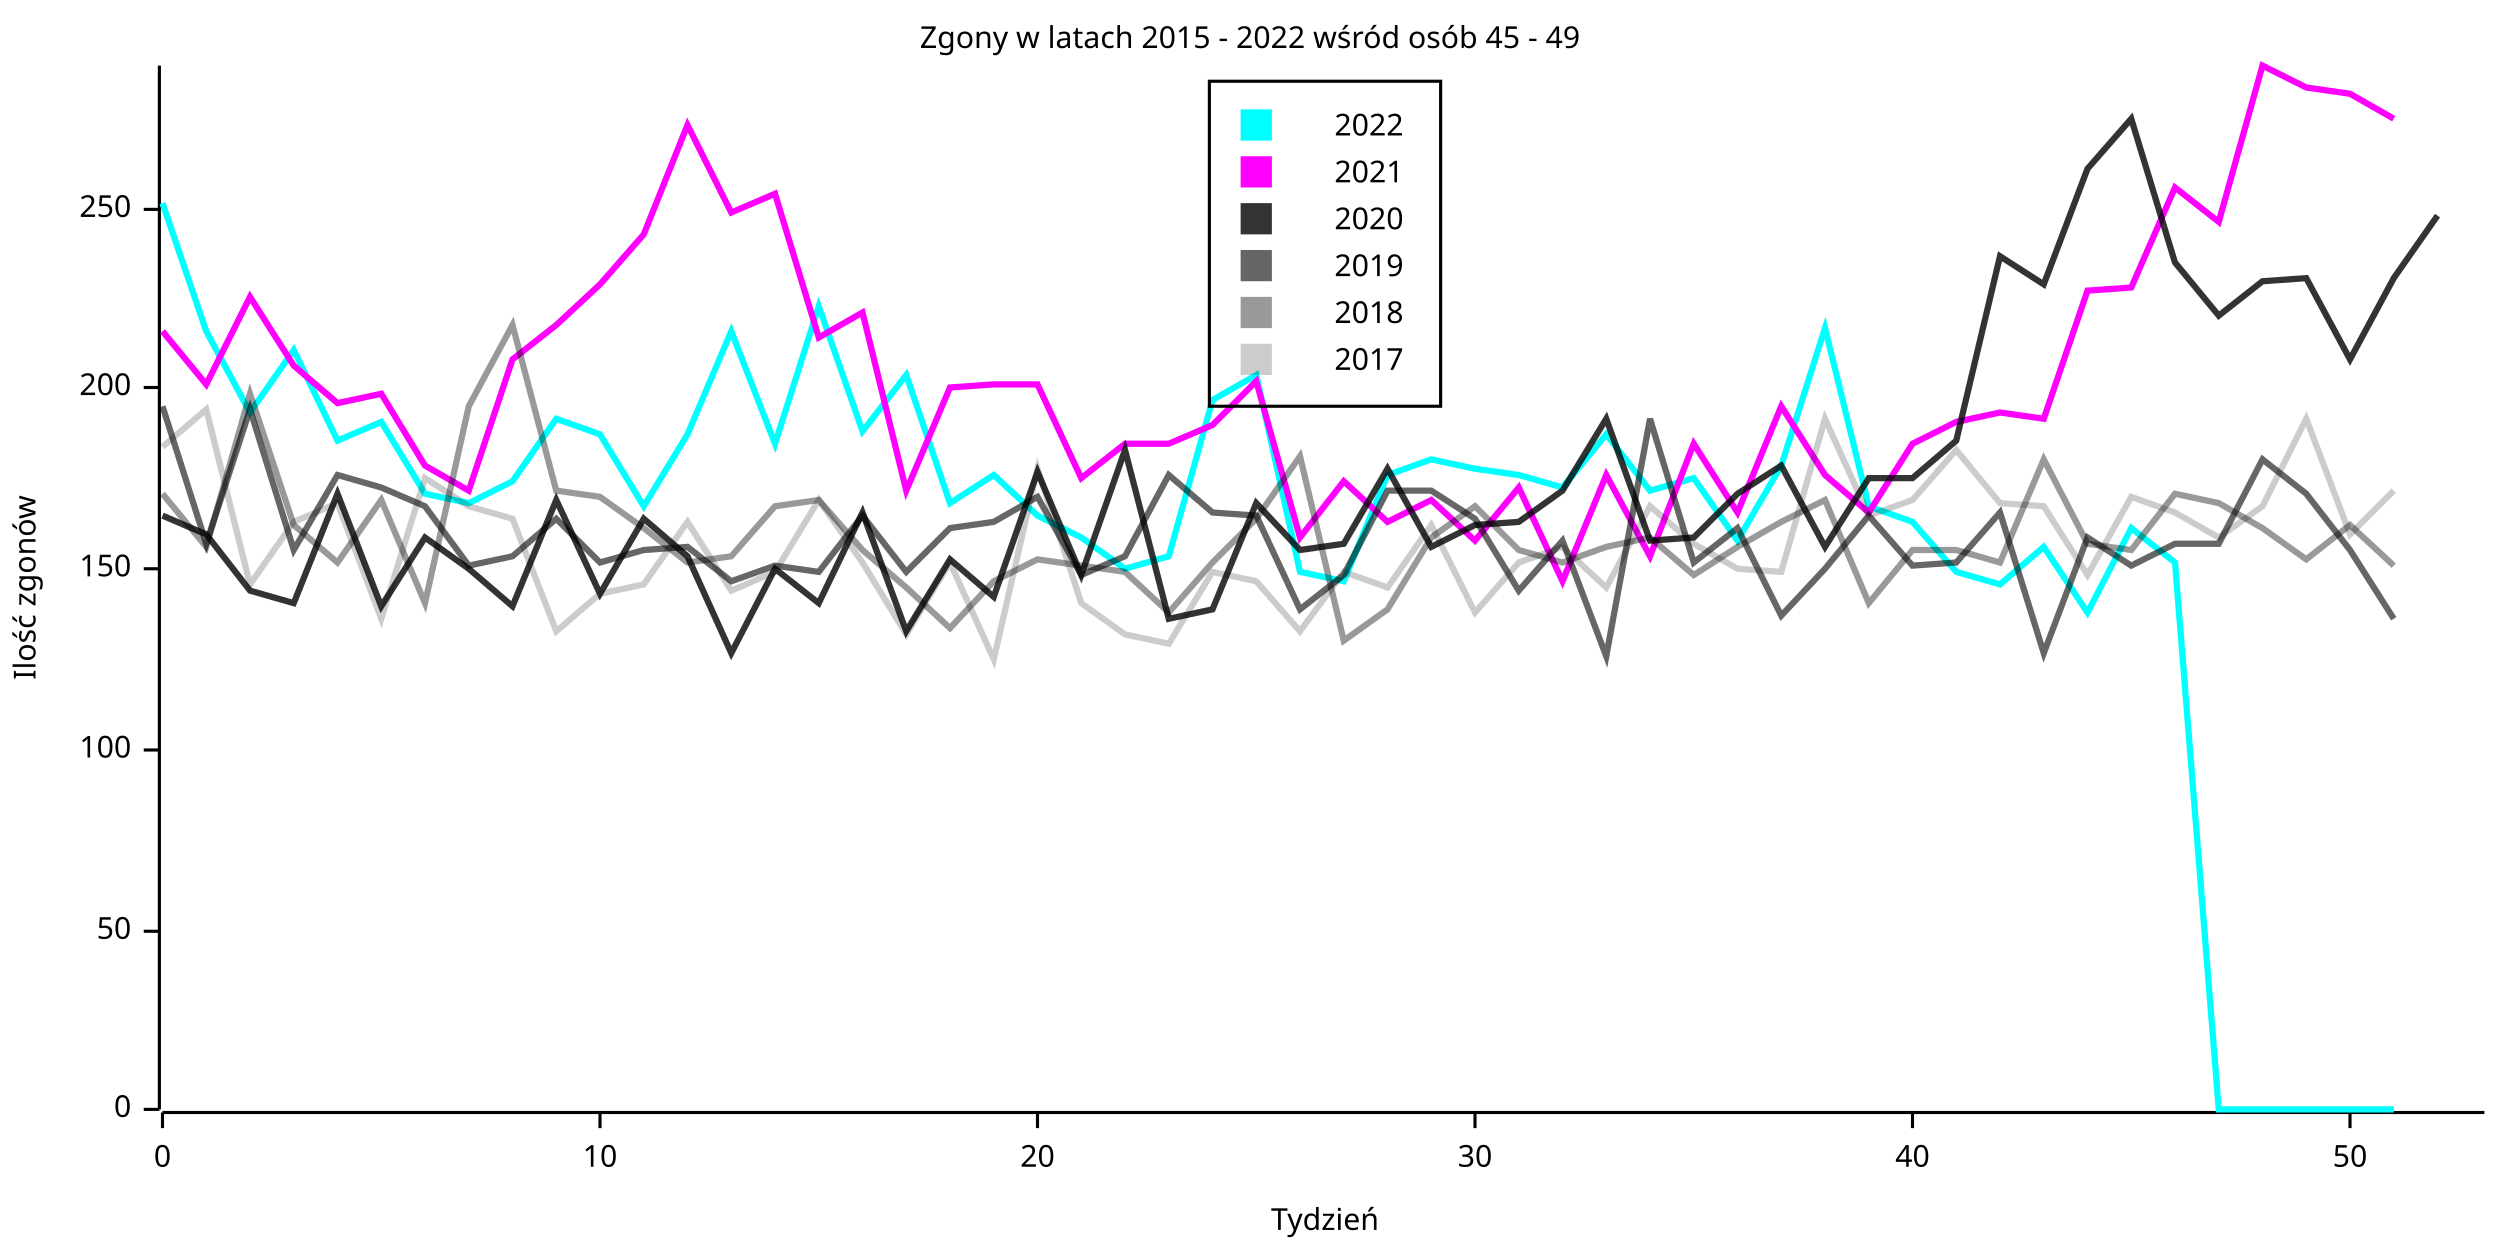
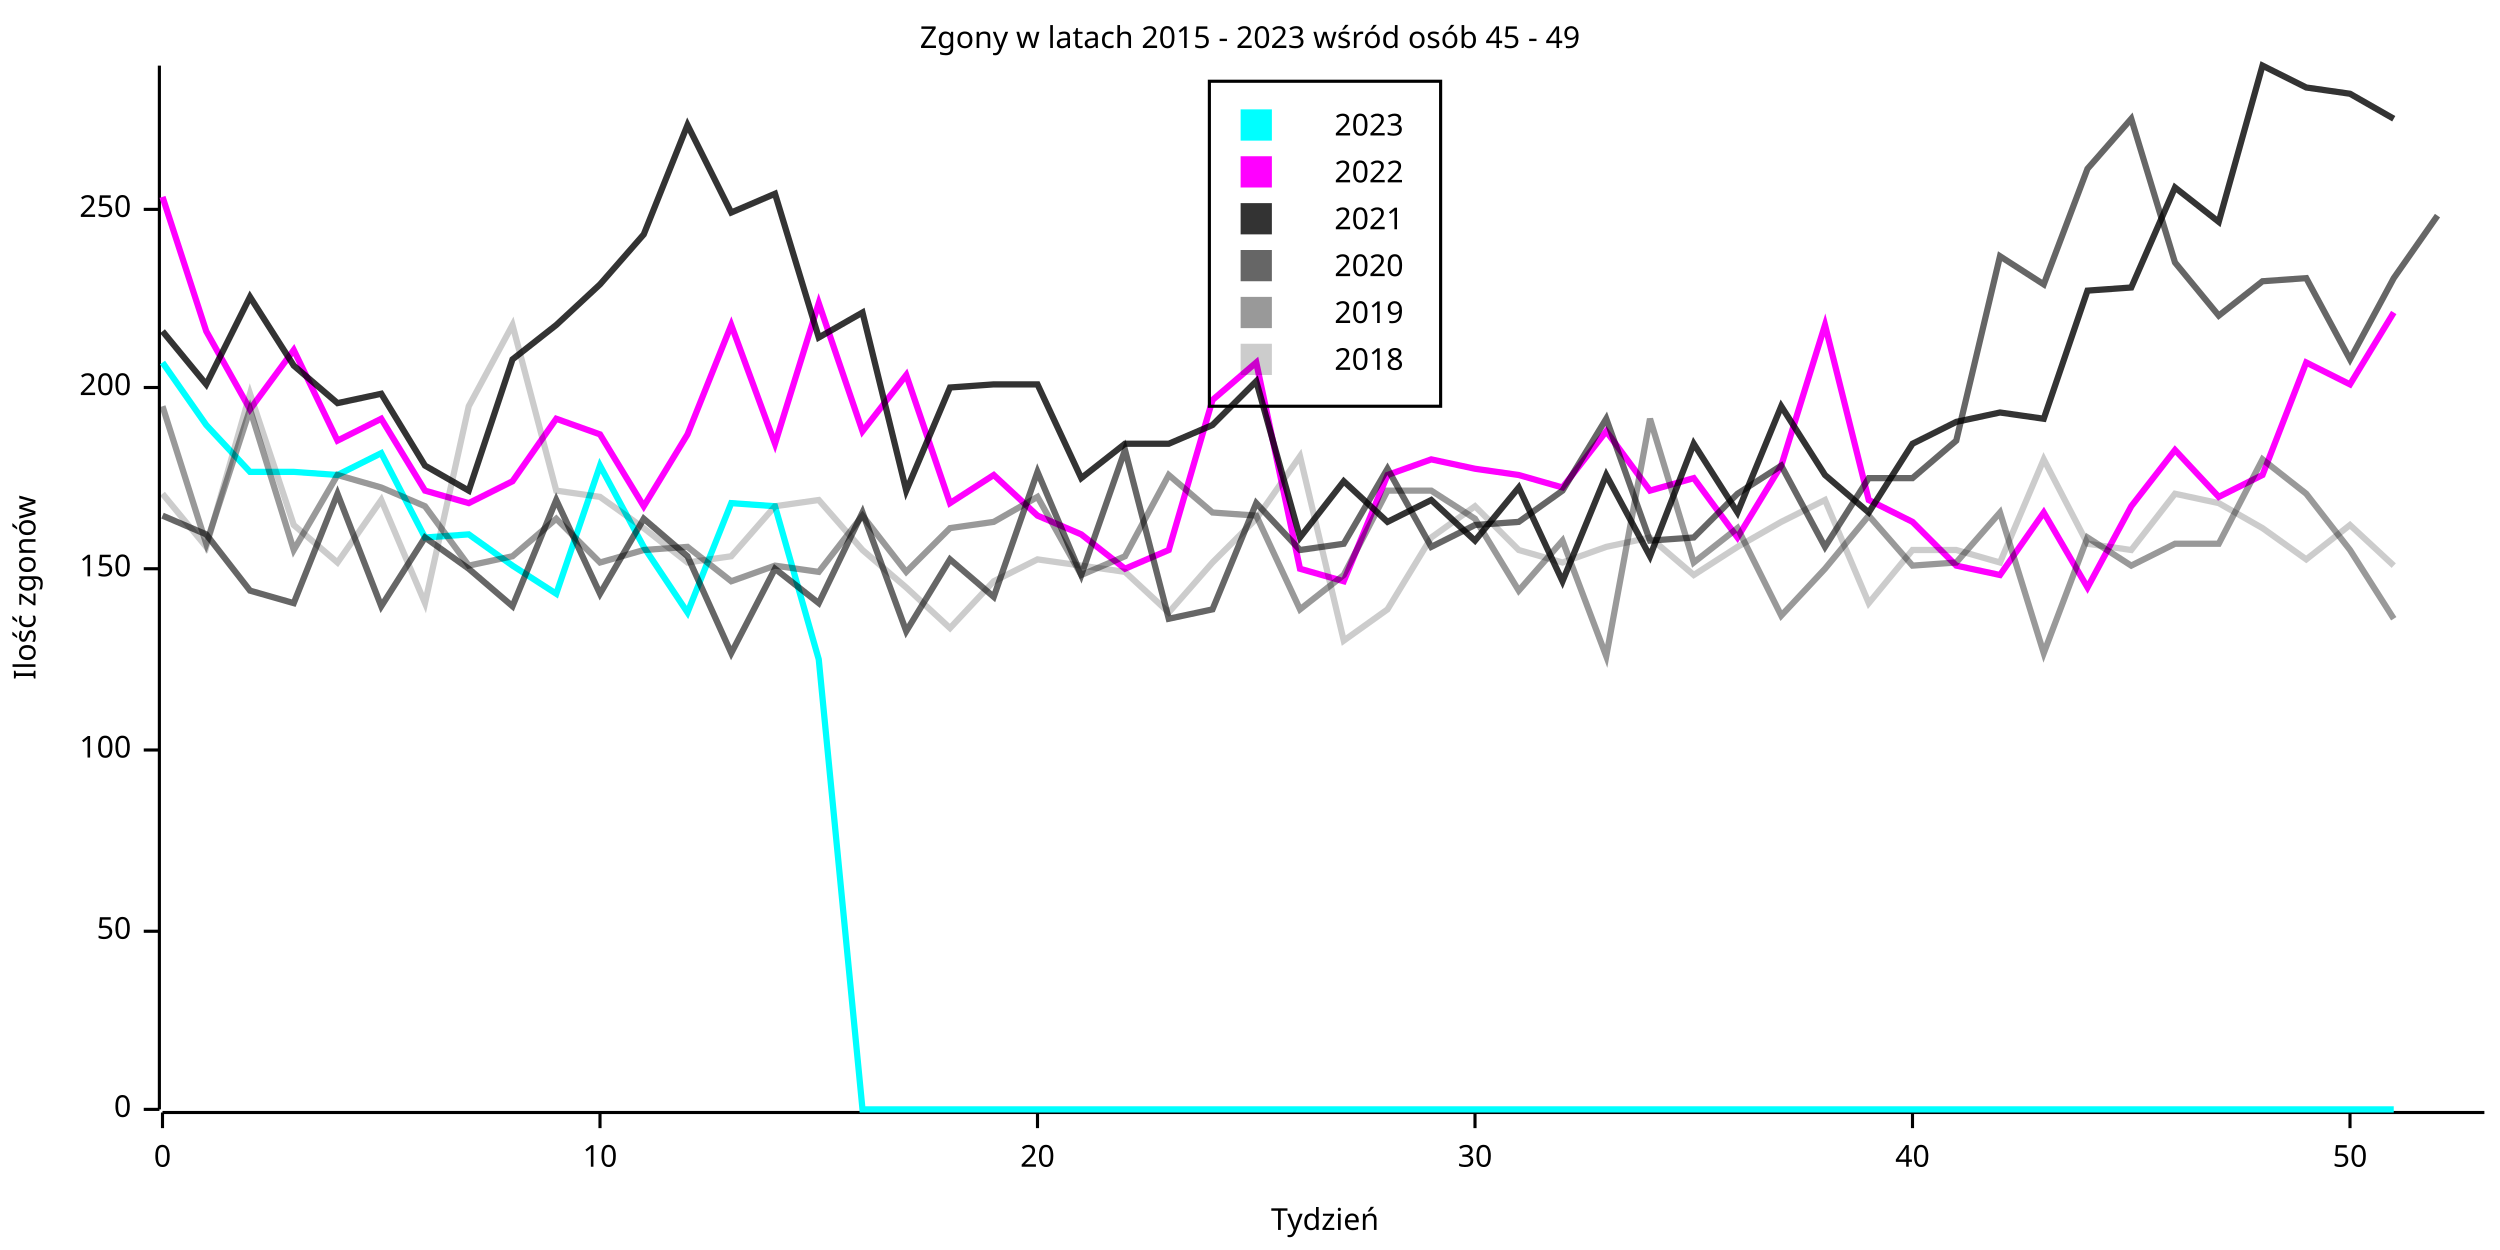
<svg xmlns="http://www.w3.org/2000/svg" width="800" height="400" viewBox="0 0 800 400">
  <rect x="0" y="0" width="800" height="400" opacity="1" fill="#FFFFFF" stroke="none" />
  <text x="400" y="8" dy="0.76em" text-anchor="middle" font-family="sans-serif" font-size="9.677" opacity="1" fill="#000000">
- Zgony w latach 2015 - 2022 wśród osób 45 - 49
+ Zgony w latach 2015 - 2023 wśród osób 45 - 49
</text>
  <text x="4" y="188" dy="0.76em" text-anchor="middle" font-family="sans-serif" font-size="9.677" opacity="1" fill="#000000" transform="rotate(270, 4, 188)">
Ilość zgonów
</text>
  <text x="424" y="396" dy="-0.5ex" text-anchor="middle" font-family="sans-serif" font-size="9.677" opacity="1" fill="#000000">
Tydzień
</text>
  <polyline fill="none" opacity="1" stroke="#000000" stroke-width="1" points="51,21 51,355 " />
  <text x="42" y="355" dy="0.5ex" text-anchor="end" font-family="sans-serif" font-size="9.677" opacity="1" fill="#000000">
0
</text>
  <polyline fill="none" opacity="1" stroke="#000000" stroke-width="1" points="46,355 51,355 " />
  <text x="42" y="298" dy="0.5ex" text-anchor="end" font-family="sans-serif" font-size="9.677" opacity="1" fill="#000000">
50
</text>
  <polyline fill="none" opacity="1" stroke="#000000" stroke-width="1" points="46,298 51,298 " />
  <text x="42" y="240" dy="0.5ex" text-anchor="end" font-family="sans-serif" font-size="9.677" opacity="1" fill="#000000">
100
</text>
  <polyline fill="none" opacity="1" stroke="#000000" stroke-width="1" points="46,240 51,240 " />
  <text x="42" y="182" dy="0.5ex" text-anchor="end" font-family="sans-serif" font-size="9.677" opacity="1" fill="#000000">
150
</text>
  <polyline fill="none" opacity="1" stroke="#000000" stroke-width="1" points="46,182 51,182 " />
  <text x="42" y="124" dy="0.5ex" text-anchor="end" font-family="sans-serif" font-size="9.677" opacity="1" fill="#000000">
200
</text>
  <polyline fill="none" opacity="1" stroke="#000000" stroke-width="1" points="46,124 51,124 " />
  <text x="42" y="67" dy="0.5ex" text-anchor="end" font-family="sans-serif" font-size="9.677" opacity="1" fill="#000000">
250
</text>
  <polyline fill="none" opacity="1" stroke="#000000" stroke-width="1" points="46,67 51,67 " />
  <polyline fill="none" opacity="1" stroke="#000000" stroke-width="1" points="52,356 795,356 " />
  <text x="52" y="366" dy="0.76em" text-anchor="middle" font-family="sans-serif" font-size="9.677" opacity="1" fill="#000000">
0
</text>
  <polyline fill="none" opacity="1" stroke="#000000" stroke-width="1" points="52,356 52,361 " />
  <text x="192" y="366" dy="0.76em" text-anchor="middle" font-family="sans-serif" font-size="9.677" opacity="1" fill="#000000">
10
</text>
  <polyline fill="none" opacity="1" stroke="#000000" stroke-width="1" points="192,356 192,361 " />
  <text x="332" y="366" dy="0.76em" text-anchor="middle" font-family="sans-serif" font-size="9.677" opacity="1" fill="#000000">
20
</text>
  <polyline fill="none" opacity="1" stroke="#000000" stroke-width="1" points="332,356 332,361 " />
  <text x="472" y="366" dy="0.76em" text-anchor="middle" font-family="sans-serif" font-size="9.677" opacity="1" fill="#000000">
30
</text>
  <polyline fill="none" opacity="1" stroke="#000000" stroke-width="1" points="472,356 472,361 " />
  <text x="612" y="366" dy="0.76em" text-anchor="middle" font-family="sans-serif" font-size="9.677" opacity="1" fill="#000000">
40
</text>
  <polyline fill="none" opacity="1" stroke="#000000" stroke-width="1" points="612,356 612,361 " />
  <text x="752" y="366" dy="0.76em" text-anchor="middle" font-family="sans-serif" font-size="9.677" opacity="1" fill="#000000">
50
</text>
  <polyline fill="none" opacity="1" stroke="#000000" stroke-width="1" points="752,356 752,361 " />
-   <polyline fill="none" opacity="1" stroke="#00FFFF" stroke-width="2" points="52,65 66,106 80,132 94,112 108,141 122,135 136,158 150,161 164,154 178,134 192,139 206,162 220,139 234,106 248,142 262,98 276,138 290,120 304,161 318,152 332,165 346,172 360,182 374,178 388,128 402,120 416,183 430,186 444,152 458,147 472,150 486,152 500,156 514,139 528,157 542,153 556,173 570,149 584,105 598,162 612,167 626,183 640,187 654,175 668,196 682,169 696,180 710,355 724,355 738,355 752,355 766,355 " />
-   <polyline fill="none" opacity="1" stroke="#FF00FF" stroke-width="2" points="52,106 66,123 80,95 94,117 108,129 122,126 136,149 150,157 164,115 178,104 192,91 206,75 220,40 234,68 248,62 262,108 276,100 290,157 304,124 318,123 332,123 346,153 360,142 374,142 388,136 402,122 416,172 430,154 444,167 458,160 472,173 486,156 500,186 514,152 528,178 542,142 556,164 570,130 584,152 598,164 612,142 626,135 640,132 654,134 668,93 682,92 696,60 710,71 724,21 738,28 752,30 766,38 " />
-   <polyline fill="none" opacity="0.8" stroke="#000000" stroke-width="2" points="52,165 66,171 80,189 94,193 108,158 122,194 136,172 150,182 164,194 178,160 192,190 206,166 220,178 234,209 248,182 262,193 276,164 290,202 304,179 318,191 332,151 346,184 360,144 374,198 388,195 402,161 416,176 430,174 444,150 458,175 472,168 486,167 500,157 514,134 528,173 542,172 556,158 570,149 584,175 598,153 612,153 626,141 640,82 654,91 668,54 682,38 696,84 710,101 724,90 738,89 752,115 766,89 780,69 " />
-   <polyline fill="none" opacity="0.6" stroke="#000000" stroke-width="2" points="52,130 66,174 80,131 94,176 108,152 122,156 136,162 150,181 164,178 178,166 192,180 206,176 220,175 234,186 248,181 262,183 276,165 290,183 304,169 318,167 332,159 346,184 360,178 374,152 388,164 402,165 416,195 430,184 444,157 458,157 472,166 486,189 500,173 514,210 528,134 542,180 556,169 570,197 584,182 598,165 612,181 626,180 640,164 654,209 668,172 682,181 696,174 710,174 724,147 738,158 752,176 766,198 " />
-   <polyline fill="none" opacity="0.4" stroke="#000000" stroke-width="2" points="52,158 66,175 80,126 94,168 108,180 122,160 136,193 150,130 164,104 178,157 192,159 206,169 220,180 234,178 248,162 262,160 276,176 290,188 304,201 318,186 332,179 346,181 360,183 374,196 388,180 402,166 416,146 430,205 444,195 458,172 472,162 486,176 500,180 514,175 528,172 542,184 556,175 570,167 584,160 598,193 612,176 626,176 640,180 654,147 668,174 682,176 696,158 710,161 724,169 738,179 752,168 766,181 " />
-   <polyline fill="none" opacity="0.2" stroke="#000000" stroke-width="2" points="52,143 66,131 80,187 94,167 108,161 122,198 136,153 150,162 164,166 178,202 192,190 206,187 220,167 234,189 248,183 262,160 276,180 290,203 304,180 318,211 332,150 346,193 360,203 374,206 388,183 402,186 416,202 430,183 444,188 458,168 472,196 486,180 500,175 514,188 528,162 542,174 556,182 570,183 584,134 598,165 612,160 626,144 640,161 654,162 668,184 682,159 696,164 710,172 724,162 738,134 752,171 766,157 " />
+   <polyline fill="none" opacity="1" stroke="#00FFFF" stroke-width="2" points="52,116 66,136 80,151 94,151 108,152 122,145 136,172 150,171 164,181 178,190 192,149 206,175 220,196 234,161 248,162 262,211 276,355 290,355 304,355 318,355 332,355 346,355 360,355 374,355 388,355 402,355 416,355 430,355 444,355 458,355 472,355 486,355 500,355 514,355 528,355 542,355 556,355 570,355 584,355 598,355 612,355 626,355 640,355 654,355 668,355 682,355 696,355 710,355 724,355 738,355 752,355 766,355 " />
+   <polyline fill="none" opacity="1" stroke="#FF00FF" stroke-width="2" points="52,63 66,106 80,131 94,112 108,141 122,134 136,157 150,161 164,154 178,134 192,139 206,162 220,139 234,104 248,142 262,97 276,138 290,120 304,161 318,152 332,165 346,171 360,182 374,176 388,128 402,116 416,182 430,186 444,152 458,147 472,150 486,152 500,156 514,138 528,157 542,153 556,172 570,149 584,104 598,160 612,167 626,181 640,184 654,164 668,188 682,162 696,144 710,159 724,152 738,116 752,123 766,100 " />
+   <polyline fill="none" opacity="0.8" stroke="#000000" stroke-width="2" points="52,106 66,123 80,95 94,117 108,129 122,126 136,149 150,157 164,115 178,104 192,91 206,75 220,40 234,68 248,62 262,108 276,100 290,157 304,124 318,123 332,123 346,153 360,142 374,142 388,136 402,122 416,172 430,154 444,167 458,160 472,173 486,156 500,186 514,152 528,178 542,142 556,164 570,130 584,152 598,164 612,142 626,135 640,132 654,134 668,93 682,92 696,60 710,71 724,21 738,28 752,30 766,38 " />
+   <polyline fill="none" opacity="0.6" stroke="#000000" stroke-width="2" points="52,165 66,171 80,189 94,193 108,158 122,194 136,172 150,182 164,194 178,160 192,190 206,166 220,178 234,209 248,182 262,193 276,164 290,202 304,179 318,191 332,151 346,184 360,144 374,198 388,195 402,161 416,176 430,174 444,150 458,175 472,168 486,167 500,157 514,134 528,173 542,172 556,158 570,149 584,175 598,153 612,153 626,141 640,82 654,91 668,54 682,38 696,84 710,101 724,90 738,89 752,115 766,89 780,69 " />
+   <polyline fill="none" opacity="0.4" stroke="#000000" stroke-width="2" points="52,130 66,174 80,131 94,176 108,152 122,156 136,162 150,181 164,178 178,166 192,180 206,176 220,175 234,186 248,181 262,183 276,165 290,183 304,169 318,167 332,159 346,184 360,178 374,152 388,164 402,165 416,195 430,184 444,157 458,157 472,166 486,189 500,173 514,210 528,134 542,180 556,169 570,197 584,182 598,165 612,181 626,180 640,164 654,209 668,172 682,181 696,174 710,174 724,147 738,158 752,176 766,198 " />
+   <polyline fill="none" opacity="0.2" stroke="#000000" stroke-width="2" points="52,158 66,175 80,126 94,168 108,180 122,160 136,193 150,130 164,104 178,157 192,159 206,169 220,180 234,178 248,162 262,160 276,176 290,188 304,201 318,186 332,179 346,181 360,183 374,196 388,180 402,166 416,146 430,205 444,195 458,172 472,162 486,176 500,180 514,175 528,172 542,184 556,175 570,167 584,160 598,193 612,176 626,176 640,180 654,147 668,174 682,176 696,158 710,161 724,169 738,179 752,168 766,181 " />
  <rect x="387" y="26" width="74" height="104" opacity="1" fill="none" stroke="#000000" />
  <text x="427" y="36" dy="0.76em" text-anchor="start" font-family="sans-serif" font-size="9.677" opacity="1" fill="#000000">
+ 2023
+ </text>
+   <text x="427" y="51" dy="0.76em" text-anchor="start" font-family="sans-serif" font-size="9.677" opacity="1" fill="#000000">
2022
</text>
-   <text x="427" y="51" dy="0.76em" text-anchor="start" font-family="sans-serif" font-size="9.677" opacity="1" fill="#000000">
+   <text x="427" y="66" dy="0.76em" text-anchor="start" font-family="sans-serif" font-size="9.677" opacity="1" fill="#000000">
2021
</text>
-   <text x="427" y="66" dy="0.76em" text-anchor="start" font-family="sans-serif" font-size="9.677" opacity="1" fill="#000000">
+   <text x="427" y="81" dy="0.76em" text-anchor="start" font-family="sans-serif" font-size="9.677" opacity="1" fill="#000000">
2020
</text>
-   <text x="427" y="81" dy="0.76em" text-anchor="start" font-family="sans-serif" font-size="9.677" opacity="1" fill="#000000">
+   <text x="427" y="96" dy="0.76em" text-anchor="start" font-family="sans-serif" font-size="9.677" opacity="1" fill="#000000">
2019
</text>
-   <text x="427" y="96" dy="0.76em" text-anchor="start" font-family="sans-serif" font-size="9.677" opacity="1" fill="#000000">
+   <text x="427" y="111" dy="0.76em" text-anchor="start" font-family="sans-serif" font-size="9.677" opacity="1" fill="#000000">
2018
- </text>
-   <text x="427" y="111" dy="0.76em" text-anchor="start" font-family="sans-serif" font-size="9.677" opacity="1" fill="#000000">
- 2017
</text>
  <rect x="397" y="35" width="10" height="10" opacity="1" fill="#00FFFF" stroke="none" />
  <rect x="397" y="50" width="10" height="10" opacity="1" fill="#FF00FF" stroke="none" />
  <rect x="397" y="65" width="10" height="10" opacity="0.8" fill="#000000" stroke="none" />
  <rect x="397" y="80" width="10" height="10" opacity="0.6" fill="#000000" stroke="none" />
  <rect x="397" y="95" width="10" height="10" opacity="0.4" fill="#000000" stroke="none" />
  <rect x="397" y="110" width="10" height="10" opacity="0.2" fill="#000000" stroke="none" />
</svg>
